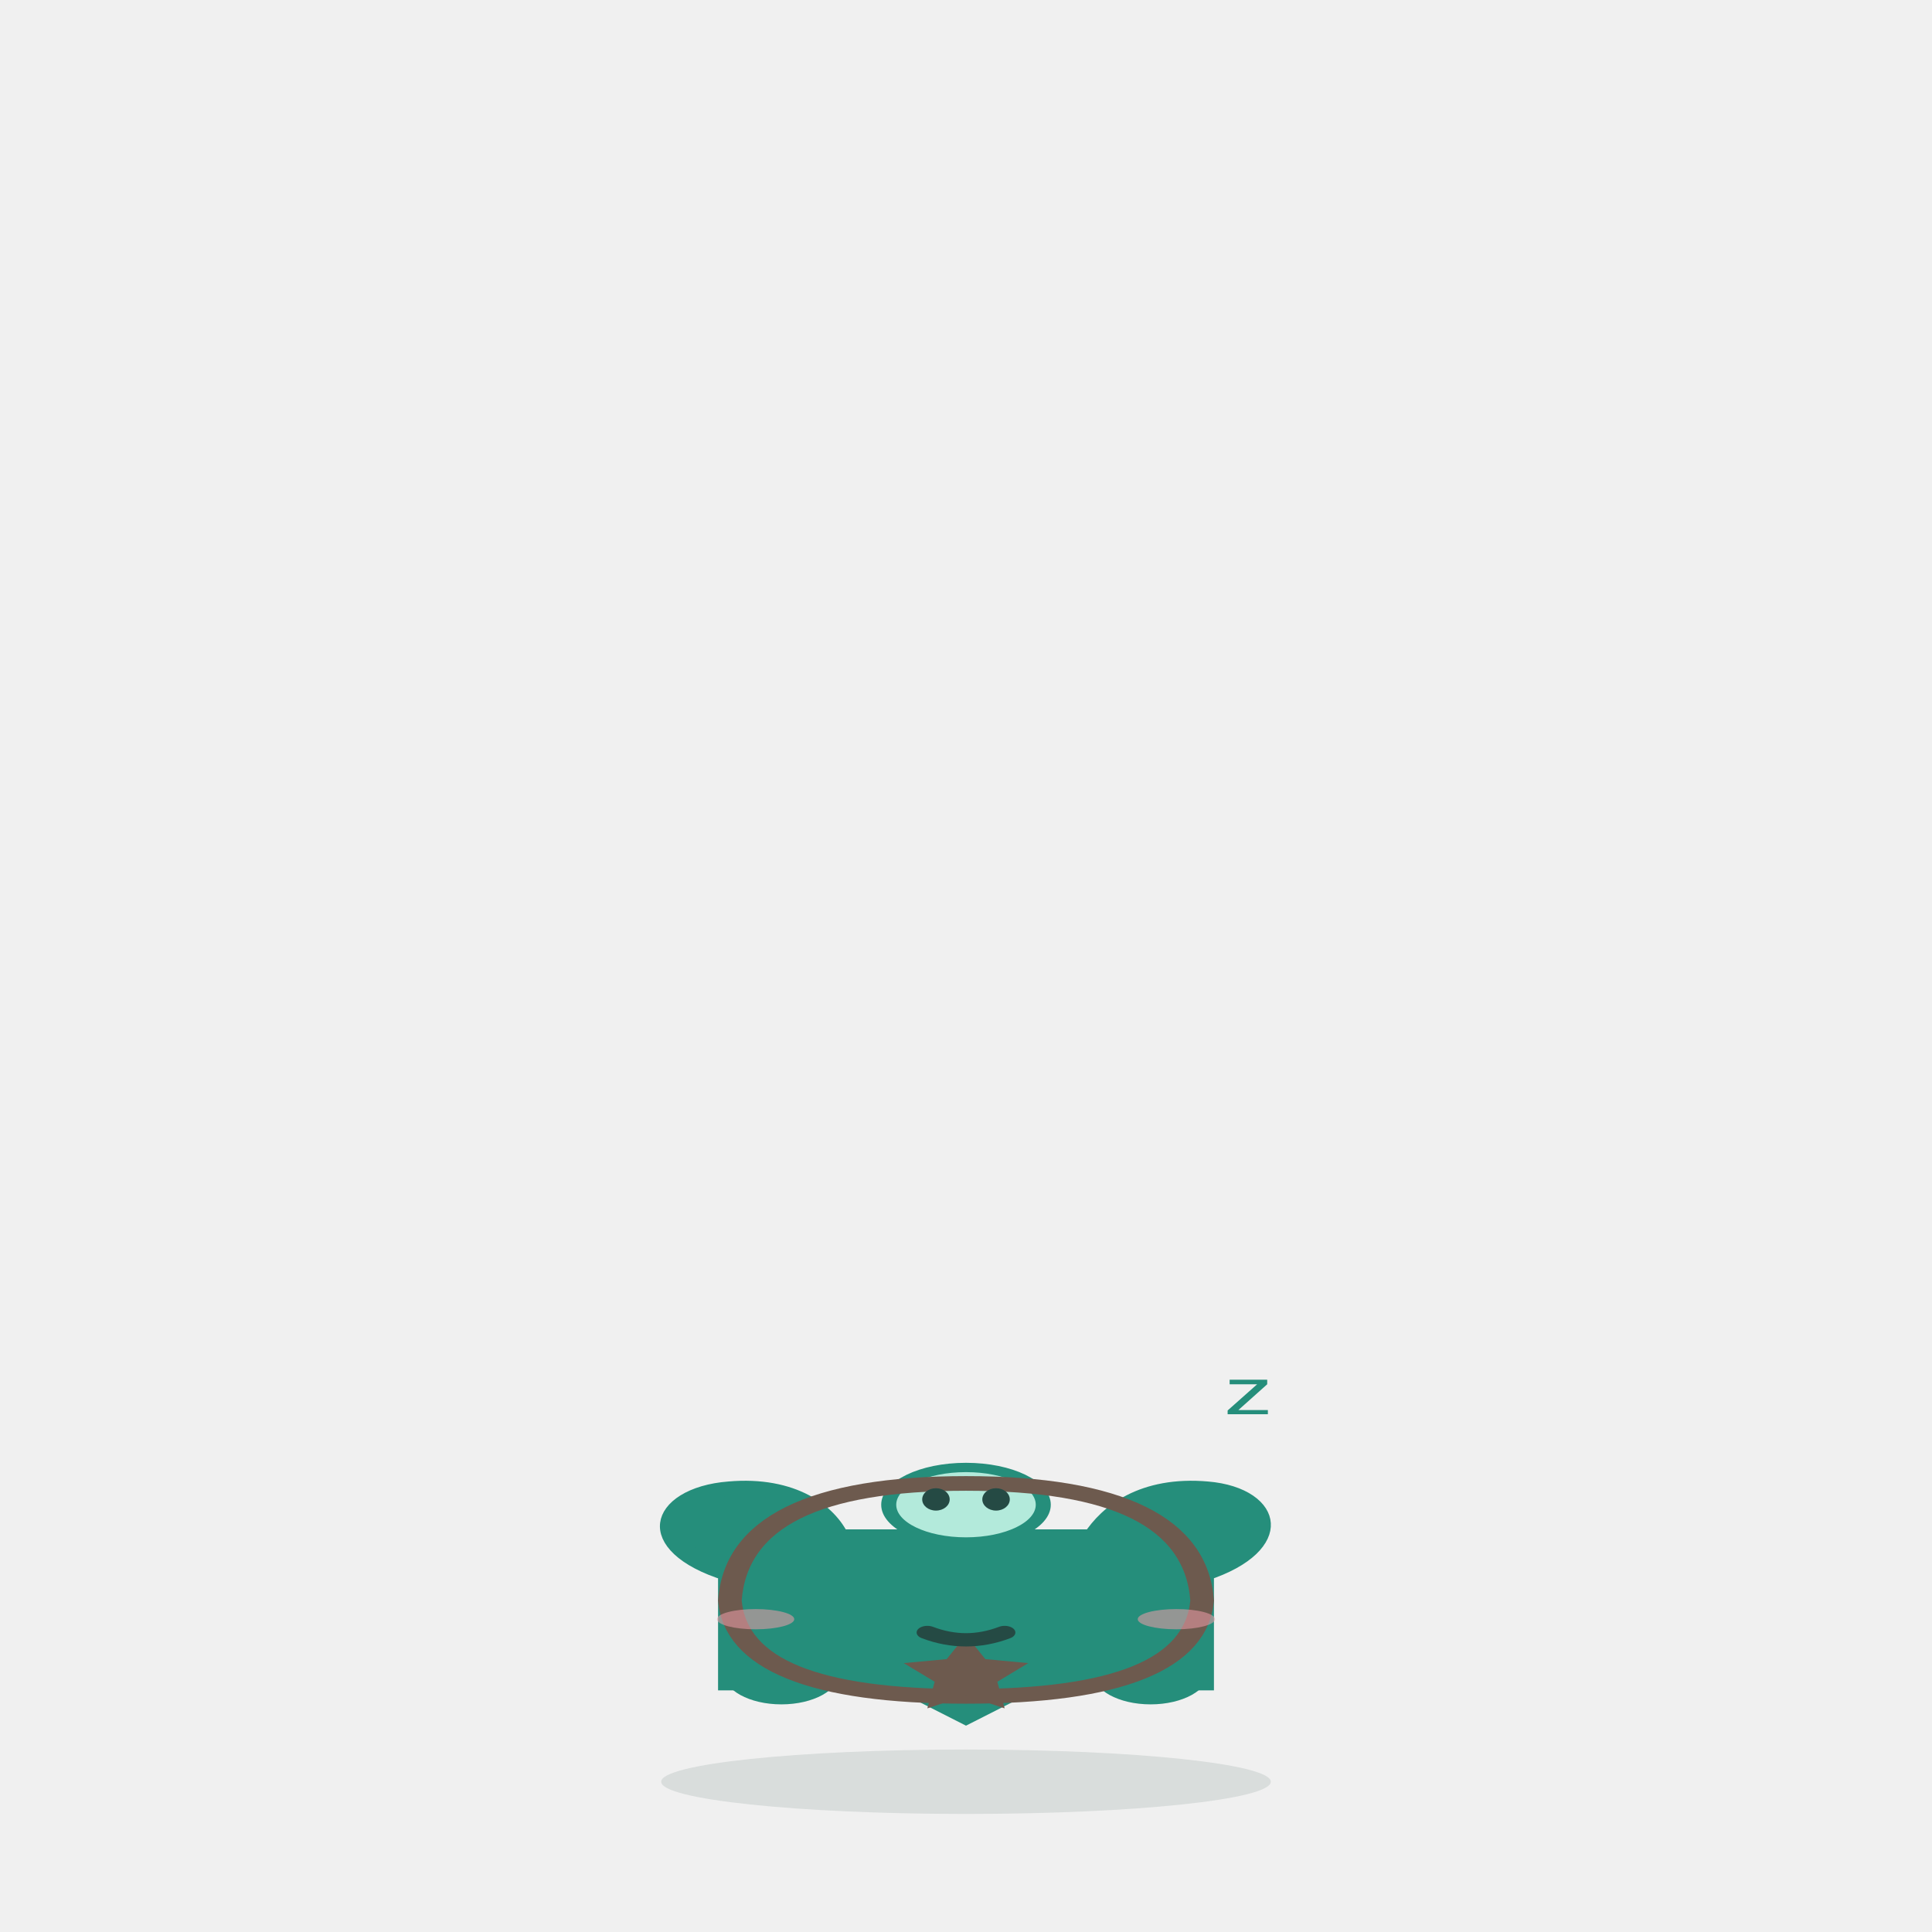
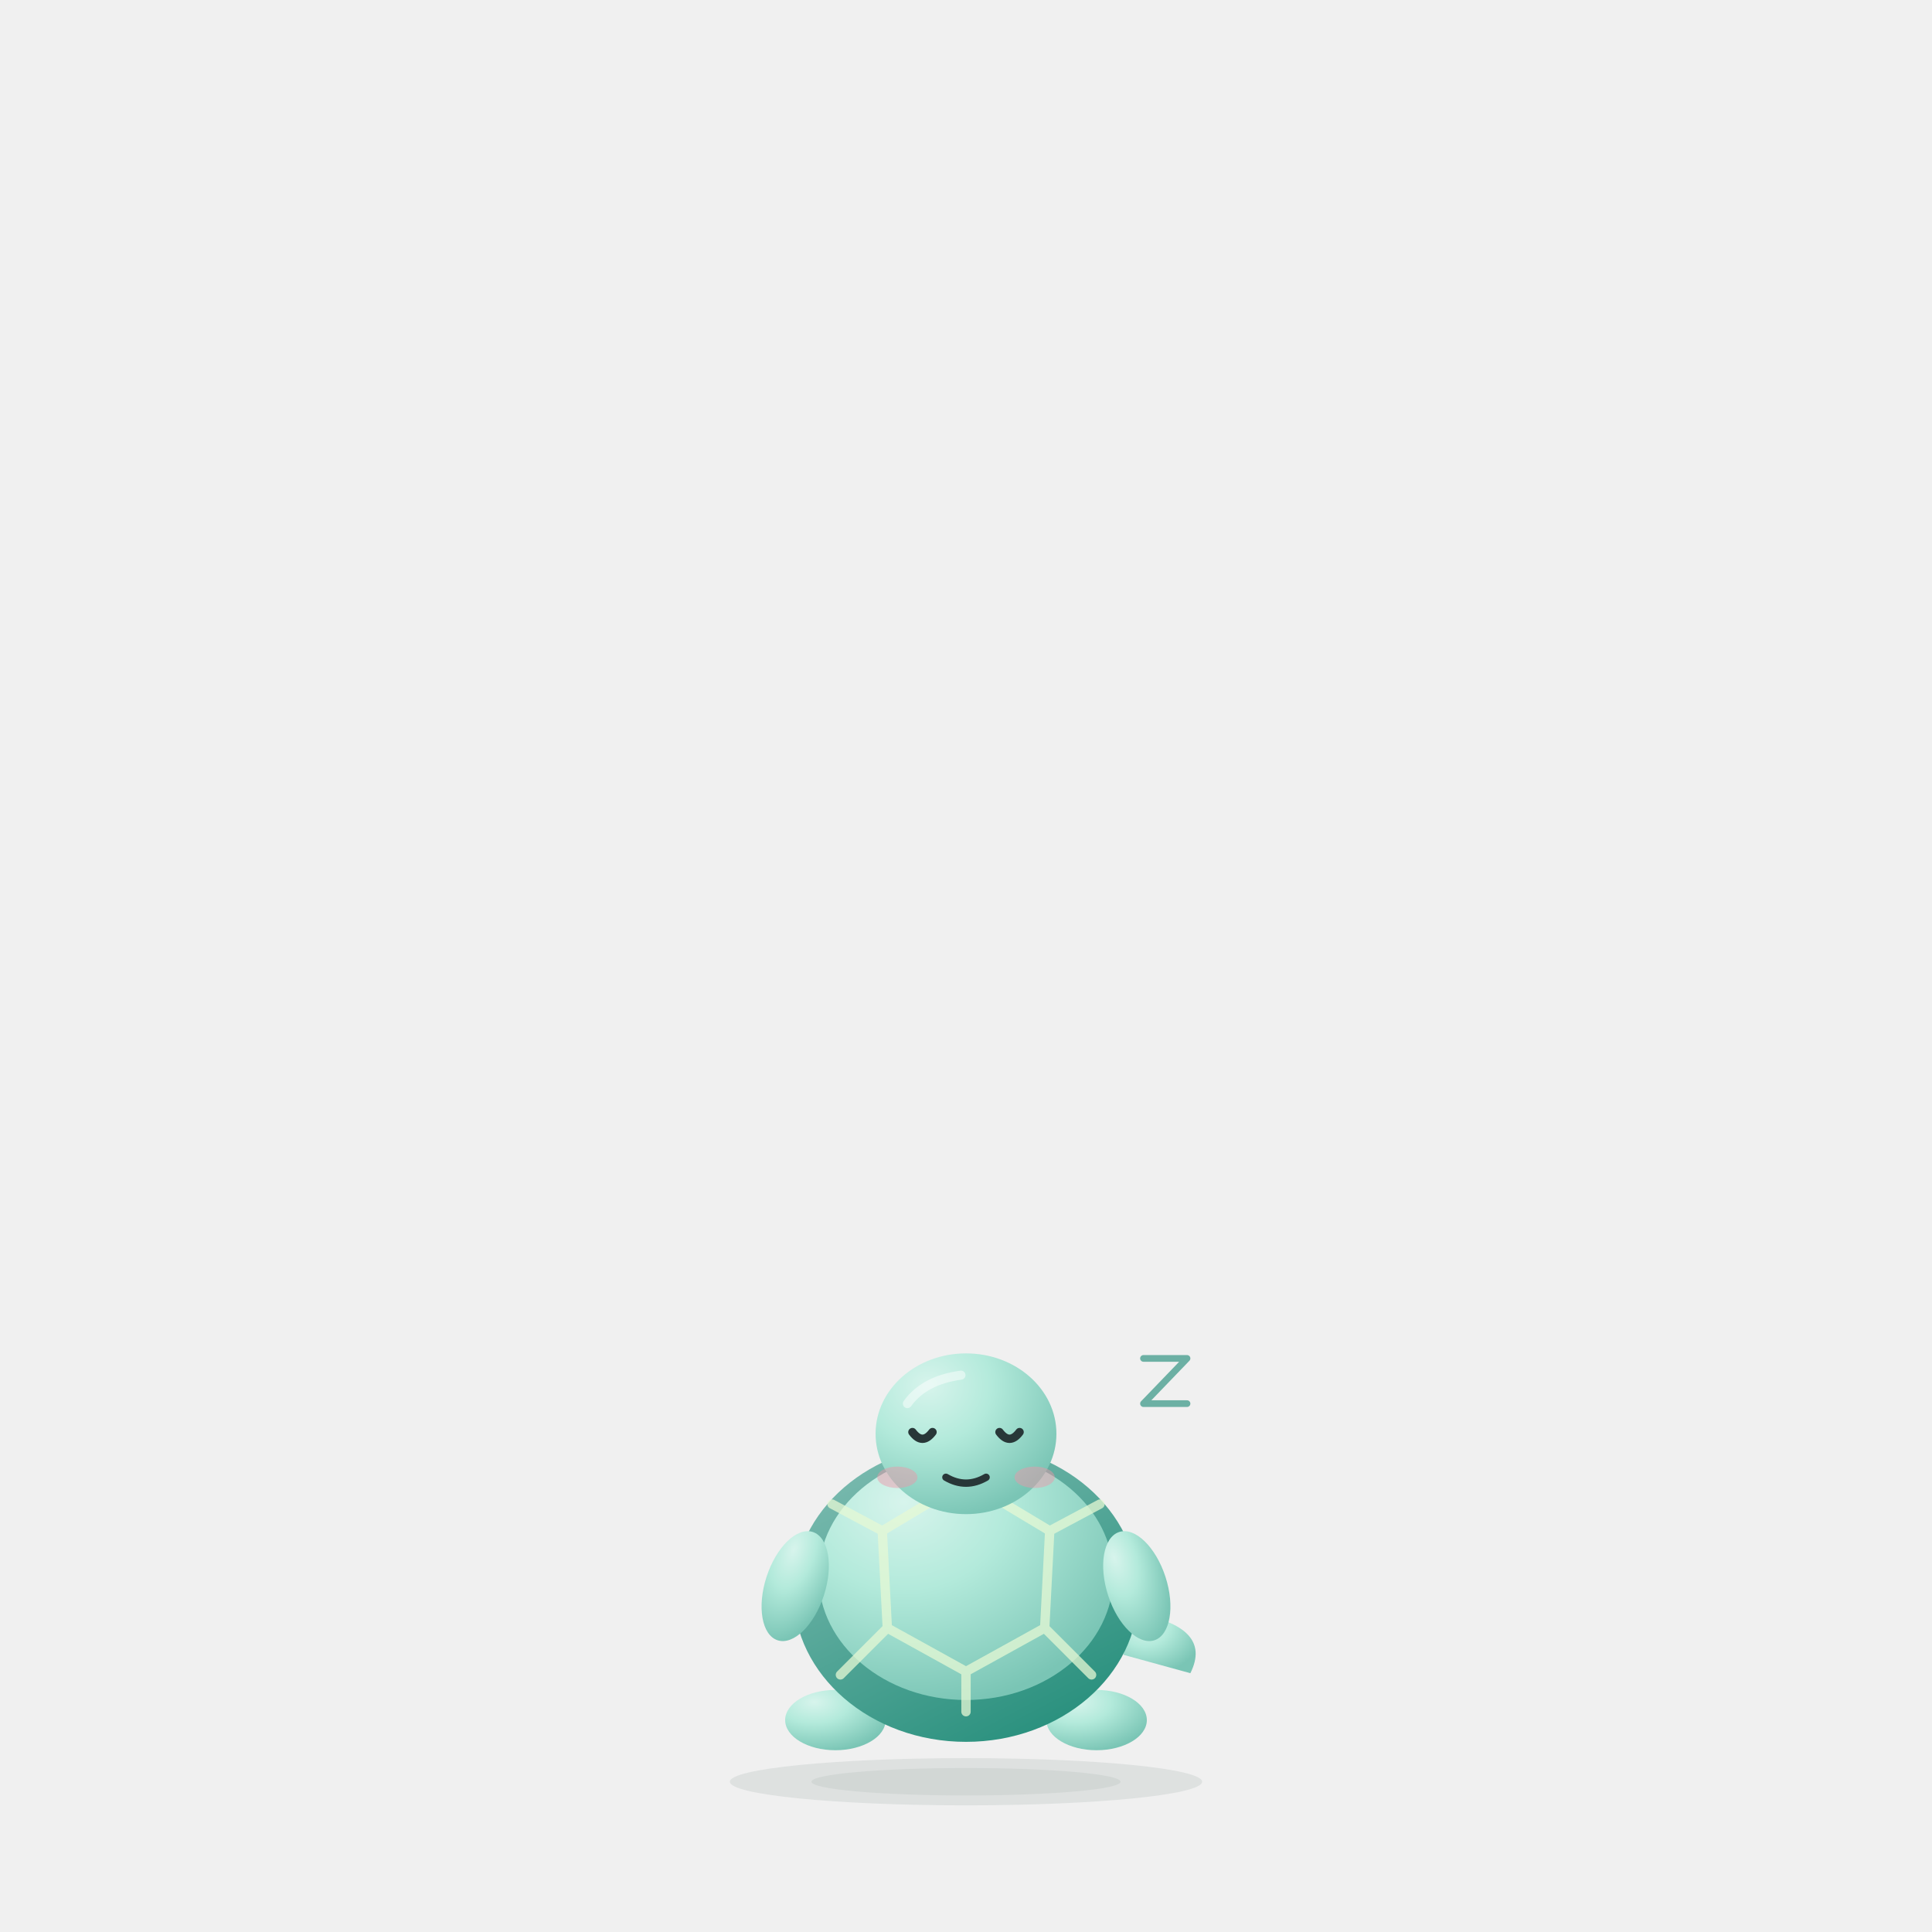
- <svg xmlns="http://www.w3.org/2000/svg" viewBox="-15 -25 45 45" role="img" data-species="turtle" aria-label="Mossy Turtle">
-   <style>#body-js{transform-origin:7.5px 15px}.breathe{animation:breathe 3s ease-in-out infinite}.rest{animation:breathe 5s ease-in-out infinite}.celebrate{animation:bounce .7s ease-in-out infinite}.work{animation:breathe 1.7s ease-in-out infinite}.sway{animation:sway 1s ease-in-out infinite}.sparkle,.dream{animation:glow 1.6s ease-in-out infinite}.leaf{transform-origin:7.5px 3.7px;animation:sway 3s ease-in-out infinite}@keyframes breathe{50%{transform:translateY(-.25px) scaleY(1.012)}}@keyframes bounce{50%{transform:translateY(-1px) rotate(-2deg)}}@keyframes sway{50%{transform:rotate(3deg)}}@keyframes glow{50%{opacity:.4}}@media(prefers-reduced-motion:reduce){*{animation:none!important}}</style>
-   <ellipse id="shadow-js" cx="7.5" cy="16.5" rx="7.1" ry=".75" fill="#294b43" opacity=".12" />
-   <g data-size-profile="legacy-pet-footprint" transform="translate(0 6.08) scale(1 .62)">
+ <svg xmlns="http://www.w3.org/2000/svg" viewBox="-15 -25 45 45" preserveAspectRatio="xMidYMid meet" role="img" data-species="turtle" data-art-version="3" aria-label="Mossy Turtle">
+   <defs>
+     <radialGradient id="paint-body" cx=".29" cy=".20" r=".84">
+       <stop stop-color="#d7f4ec" />
+       <stop offset=".42" stop-color="#b3eadb" />
+       <stop offset="1" stop-color="#7ac5b5" />
+     </radialGradient>
+     <linearGradient id="paint-trim" x1=".2" y1="0" x2=".8" y2="1">
+       <stop stop-color="#7cbbb0" />
+       <stop offset="1" stop-color="#258e7b" />
+     </linearGradient>
+     <radialGradient id="paint-cream" cx=".30" cy=".18" r=".85">
+       <stop stop-color="#ffffff" />
+       <stop offset=".6" stop-color="#fff4e8" />
+       <stop offset="1" stop-color="#e9d8c2" />
+     </radialGradient>
+     <linearGradient id="paint-gold" x1="0" y1="0" x2="1" y2="1">
+       <stop stop-color="#afa49e" />
+       <stop offset=".45" stop-color="#6d5a4e" />
+       <stop offset="1" stop-color="#8b6b56" />
+     </linearGradient>
+     <linearGradient id="paint-screen" x1="0" y1="0" x2=".8" y2="1">
+       <stop stop-color="#42615e" />
+       <stop offset="1" stop-color="#263d3b" />
+     </linearGradient>
+   </defs>
+   <style>#body-js{transform-origin:7.5px 16px}.idle-motion{animation:breathe 3.6s ease-in-out infinite}.working-motion{animation:focus 2.2s ease-in-out infinite}.happy-motion{animation:hop 1.3s ease-in-out infinite}.rest-motion{animation:rest 4.4s ease-in-out infinite}.reaction-motion{animation:greet 1.8s ease-in-out infinite}.crest{animation:crest 3.6s ease-in-out infinite}.tail{animation:tail 3.6s ease-in-out infinite}.claw-left{animation:claw-left 3.6s ease-in-out infinite}.claw-right{animation:claw-right 3.6s ease-in-out infinite}.happy-motion .claw-left{animation:wave-left 1.3s ease-in-out infinite}.happy-motion .claw-right{animation:wave-right 1.3s ease-in-out infinite}.happy-motion .limb-right{animation:wave-right 1.3s ease-in-out infinite}.working-motion .limb-left{animation:tap .65s ease-in-out infinite}.working-motion .limb-right{animation:tap .65s .32s ease-in-out infinite}.sparkles,.dream{animation:glow 1.8s ease-in-out infinite}.blink-open{animation:blink-open 4.1s linear infinite}.blink-lids{animation:blink-lids 4.1s linear infinite;opacity:0}.rest-motion .crest,.rest-motion .tail,.rest-motion .claw-left,.rest-motion .claw-right{animation-duration:5s}@keyframes breathe{50%{transform:translateY(-.16px)}}@keyframes focus{50%{transform:translateY(-.10px) rotate(.5deg)}}@keyframes rest{50%{transform:translateY(-.09px)}}@keyframes hop{0%,100%{transform:translateY(0) rotate(0)}40%{transform:translateY(-.65px) rotate(-1.2deg)}70%{transform:translateY(-.18px) rotate(1deg)}}@keyframes greet{50%{transform:translateY(-.3px) rotate(2deg)}}@keyframes crest{50%{transform:rotate(3deg)}}@keyframes tail{50%{transform:rotate(-5deg)}}@keyframes claw-left{50%{transform:rotate(-5deg)}}@keyframes claw-right{50%{transform:rotate(5deg)}}@keyframes wave-left{50%{transform:rotate(-20deg)}}@keyframes wave-right{50%{transform:rotate(20deg)}}@keyframes tap{50%{transform:translateY(.3px)}}@keyframes glow{50%{opacity:.35}}@keyframes blink-open{0%,93%,97%,100%{opacity:1}94%,96%{opacity:0}}@keyframes blink-lids{0%,93%,97%,100%{opacity:0}94%,96%{opacity:1}}@media(prefers-reduced-motion:reduce){*{animation:none!important}.blink-lids{display:none}}</style>
+   <ellipse id="shadow-js" cx="7.5" cy="16.5" rx="5.5" ry=".55" fill="#294b43" opacity=".09" />
+   <ellipse cx="7.5" cy="16.5" rx="3.6" ry=".32" fill="#294b43" opacity=".07" />
+   <g data-size-profile="compact-uniform" transform="translate(1.65 3.52) scale(.78)">
    <g id="body-js">
-       <g class="rest">
-         <ellipse cx="3.2" cy="12.7" rx="1.35" ry="1.2" fill="#258e7b" />
-         <ellipse cx="11.8" cy="12.7" rx="1.35" ry="1.2" fill="#258e7b" />
-         <path d="M7.5 12.6l1.1 1.2-1.1.9-1.1-.9z" fill="#258e7b" />
-         <path d="M2 9c-2-1-1.6-3 0-3.2 1.4-.2 2.2.8 2.5 1.8h6c.4-1 1.2-2 2.6-1.8 1.5.2 1.8 2.2-.1 3.2v4.1H2z" fill="#258e7b" stroke="#258e7b" stroke-width=".55" />
-         <ellipse cx="7.5" cy="6.4" rx="1.8" ry="1.4" fill="#b3eadb" stroke="#258e7b" stroke-width=".35" />
-         <path d="M2 10q.2-4.4 5.5-4.4T13 10q-.2 3.6-5.5 3.6T2 10Z" fill="none" stroke="#6d5a4e" stroke-width=".55" />
-         <path d="M3.8 7.4l1.1 2.4 2.6-1.8 2.2 2 1.1-2.4M7.5 8v4.8" fill="none" stroke="#258e7b" stroke-width=".38" />
-         <g id="mint-chip-mini-accent">
-           <path d="M7.5 11.3l.45.9 1 .15-.72.7.17 1-.9-.48-.9.48.17-1-.72-.7 1-.15z" fill="#6d5a4e" />
+       <g class="rest-motion" style="transform-origin:7.5px 16px">
+         <ellipse cx="3.6" cy="14.8" rx="1.5" ry=".9" fill="url(#paint-body)" />
+         <ellipse cx="11.4" cy="14.8" rx="1.5" ry=".9" fill="url(#paint-body)" />
+         <path d="M12.5 11.6q2.4.4 1.7 1.8l-2-.55Z" fill="url(#paint-body)" />
+         <ellipse cx="7.5" cy="11" rx="5.15" ry="4.45" fill="url(#paint-trim)" />
+         <ellipse cx="7.5" cy="10.5" rx="4.4" ry="3.7" fill="url(#paint-body)" />
+         <path d="m7.5 7.65 2.5 1.5-.15 2.9-2.35 1.3-2.35-1.3L5 9.15Zm0 0V6.8M5 9.15l-1.5-.8m6.5.8 1.5-.8M5.15 12.05l-1.4 1.4m6.1-1.4 1.4 1.4M7.5 13.35v1.2" fill="none" stroke="#e6f8d4" stroke-width=".28" stroke-linecap="round" opacity=".75" />
+         <ellipse cx="7.5" cy="6.25" rx="2.7" ry="2.4" fill="url(#paint-body)" />
+         <path d="M5.75 5.35q.5-.7 1.6-.85" fill="none" stroke="#ffffff" stroke-width=".27" stroke-linecap="round" opacity=".48" />
+         <g class="limb-left" style="transform-origin:3px 10px">
+           <ellipse cx="2.4" cy="10.8" rx=".9" ry="1.7" fill="url(#paint-body)" transform="rotate(18 2.4 10.8)" />
        </g>
-         <g id="eyes-js" fill="#254a44">
-           <ellipse cx="6.8" cy="6.2" rx=".32" ry=".42" />
-           <ellipse cx="8.2" cy="6.2" rx=".32" ry=".42" />
+         <g class="limb-right" style="transform-origin:12px 10px">
+           <ellipse cx="12.6" cy="10.8" rx=".9" ry="1.7" fill="url(#paint-body)" transform="rotate(-18 12.6 10.8)" />
+         </g>
+         <g id="mint-chip-mini-accent" />
+         <g id="eyes-js" fill="#283738">
+           <path d="M5.90 6.20q0.30 .40 0.60 0M8.50 6.20q0.30 .40 0.60 0" fill="none" stroke="#283738" stroke-width=".25" stroke-linecap="round" />
        </g>
        <g id="eyes-doze" style="display:none">
-           <path d="M3.3 9.1h2.4m4.2 0h2.4" stroke="#254a44" stroke-width=".7" />
+           <path d="M5.90 6.20q0.30 .40 0.60 0M8.50 6.20q0.30 .40 0.60 0" fill="none" stroke="#283738" stroke-width=".25" stroke-linecap="round" />
        </g>
-         <ellipse cx="2.6" cy="10.7" rx=".9" ry=".38" fill="#ee9caa" opacity=".55" />
-         <ellipse cx="12.4" cy="10.7" rx=".9" ry=".38" fill="#ee9caa" opacity=".55" />
-         <g fill="none" stroke="#254a44" stroke-width=".5" stroke-linecap="round">
-           <path d="M6.6 11.2q.9.55 1.8 0" />
+         <ellipse cx="5.45" cy="7.55" rx=".60" ry=".32" fill="#ed94a7" opacity=".46" />
+         <ellipse cx="9.55" cy="7.55" rx=".60" ry=".32" fill="#ed94a7" opacity=".46" />
+         <path d="M6.9 7.55q.6 0.35 1.2 0" fill="none" stroke="#283738" stroke-width=".22" stroke-linecap="round" />
+         <g class="dream" fill="#258e7b" opacity=".65">
+           <path d="M12.8 4h1.3l-1.3 1.35h1.3" fill="none" stroke="#258e7b" stroke-width=".20" stroke-linecap="round" stroke-linejoin="round" />
        </g>
-         <text x="13.5" y="3" font-family="sans-serif" font-size="2.4" fill="#258e7b" class="dream">z</text>
      </g>
    </g>
  </g>
</svg>
